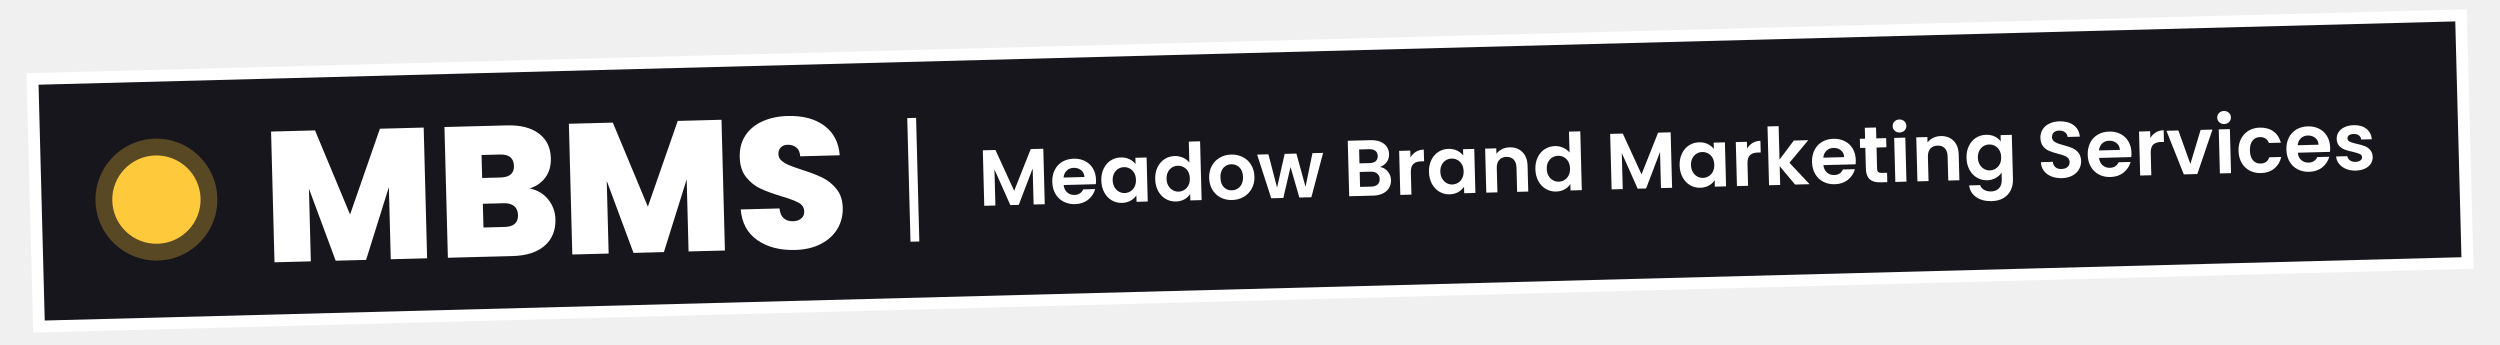
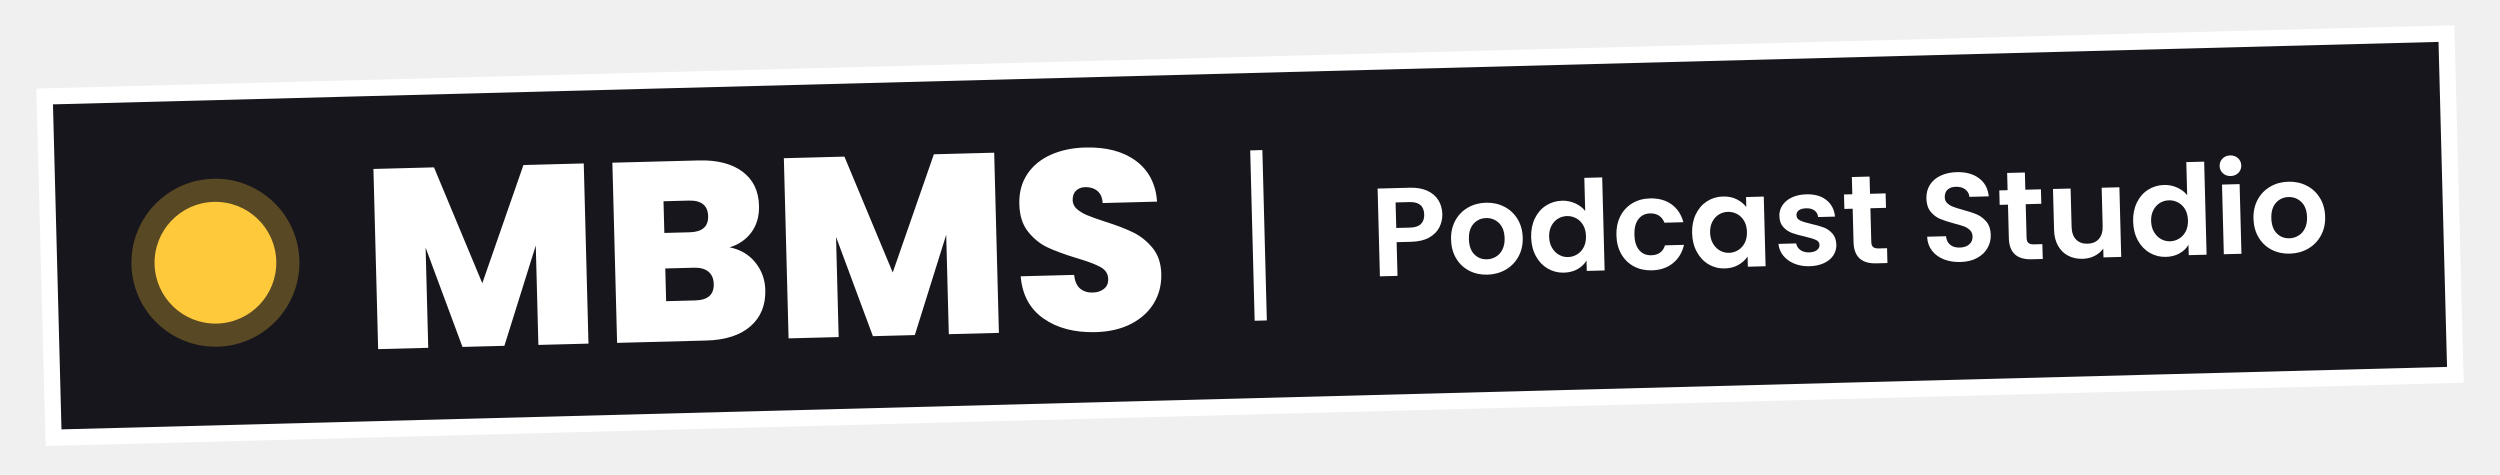
- <svg xmlns="http://www.w3.org/2000/svg" viewBox="0 0 849.07 117" width="849" height="117">
-   <g transform="rotate(-1.5 424.54 58.06)">
-     <rect x="12" y="16" width="825.07" height="84.12" fill="#17161c" stroke="#ffffff" stroke-width="4" />
+ <svg xmlns="http://www.w3.org/2000/svg" viewBox="0 0 616.08 117" width="616" height="117">
+   <g transform="rotate(-1.5 308.04 58.06)">
+     <rect x="12" y="16" width="592.08" height="84.12" fill="#17161c" stroke="#ffffff" stroke-width="4" />
    <circle cx="53" cy="58.06" r="20.7" fill="#FFC93C" fill-opacity=".28" />
    <circle cx="53" cy="58.06" r="15" fill="#FFC93C" />
    <path fill="#ffffff" d="M144.377 35.979V80.394H132.029V55.886L123.65 80.394H113.318L104.876 55.698V80.394H92.528V35.979H107.459L118.61 64.833L129.509 35.979ZM188.288 68.297Q188.288 73.968 184.382 77.18Q180.476 80.394 173.42 80.394H151.433V35.979H172.727Q179.531 35.979 183.406 39.003Q187.28 42.027 187.28 47.508Q187.28 51.413 185.233 54.028Q183.185 56.642 179.783 57.588Q183.689 58.47 185.988 61.462Q188.288 64.454 188.288 68.297ZM163.781 53.619H170.018Q174.68 53.619 174.68 49.776Q174.68 45.806 170.018 45.806H163.781ZM175.625 66.534Q175.625 64.517 174.397 63.447Q173.168 62.376 170.9 62.376H163.781V70.44H170.963Q175.625 70.44 175.625 66.534ZM245.555 35.979V80.394H233.207V55.886L224.828 80.394H214.496L206.054 55.698V80.394H193.706V35.979H208.637L219.788 64.833L230.687 35.979ZM251.288 66.597H264.455Q264.644 68.928 265.841 69.999Q267.038 71.07 268.928 71.07Q270.629 71.07 271.731 70.219Q272.834 69.368 272.834 67.856Q272.834 65.904 271.007 64.833Q269.18 63.761 265.085 62.439Q260.738 60.99 258.06 59.635Q255.383 58.281 253.399 55.666Q251.414 53.052 251.414 48.831Q251.414 44.547 253.556 41.491Q255.698 38.436 259.478 36.861Q263.258 35.286 268.046 35.286Q275.795 35.286 280.425 38.908Q285.056 42.531 285.371 49.083H271.952Q271.889 47.067 270.724 46.059Q269.558 45.05 267.731 45.05Q266.345 45.05 265.463 45.87Q264.581 46.689 264.581 48.201Q264.581 49.461 265.558 50.374Q266.534 51.288 267.983 51.949Q269.432 52.611 272.267 53.619Q276.488 55.068 279.228 56.485Q281.969 57.903 283.953 60.454Q285.938 63.005 285.938 66.912Q285.938 70.88 283.953 74.031Q281.969 77.181 278.221 79.008Q274.472 80.835 269.369 80.835Q261.62 80.835 256.643 77.149Q251.666 73.464 251.288 66.597Z" />
    <rect x="308.64" y="37.06" width="3" height="42" fill="#ffffff" />
-     <path fill="#ffffff" d="M354.553 48.677V67.523H350.773V55.266L345.724 67.523H342.862L337.786 55.266V67.523H334.006V48.677H338.299L344.293 62.691L350.287 48.677ZM372.076 61.178H361.141Q361.276 62.798 362.275 63.716Q363.274 64.635 364.732 64.635Q366.838 64.635 367.729 62.825H371.806Q371.158 64.986 369.322 66.376Q367.486 67.766 364.813 67.766Q362.653 67.766 360.939 66.808Q359.224 65.849 358.266 64.094Q357.307 62.34 357.307 60.044Q357.307 57.722 358.252 55.968Q359.197 54.212 360.898 53.267Q362.599 52.322 364.813 52.322Q366.946 52.322 368.634 53.24Q370.321 54.158 371.253 55.846Q372.184 57.533 372.184 59.721Q372.184 60.53 372.076 61.178ZM368.269 58.641Q368.242 57.182 367.216 56.305Q366.19 55.427 364.705 55.427Q363.301 55.427 362.343 56.278Q361.384 57.129 361.168 58.641ZM380.797 52.322Q382.471 52.322 383.727 52.998Q384.982 53.672 385.738 54.698V52.566H389.545V67.523H385.738V65.337Q385.009 66.389 383.727 67.078Q382.444 67.766 380.77 67.766Q378.88 67.766 377.328 66.794Q375.775 65.823 374.871 64.054Q373.966 62.285 373.966 59.99Q373.966 57.722 374.871 55.968Q375.775 54.212 377.328 53.267Q378.88 52.322 380.797 52.322ZM381.769 55.644Q380.716 55.644 379.825 56.157Q378.934 56.669 378.381 57.655Q377.827 58.641 377.827 59.99Q377.827 61.34 378.381 62.353Q378.934 63.365 379.839 63.905Q380.743 64.445 381.769 64.445Q382.822 64.445 383.74 63.919Q384.658 63.392 385.198 62.407Q385.738 61.421 385.738 60.044Q385.738 58.667 385.198 57.682Q384.658 56.697 383.74 56.17Q382.822 55.644 381.769 55.644ZM399.13 52.322Q400.588 52.322 401.911 52.957Q403.234 53.591 404.017 54.645V47.543H407.851V67.523H404.017V65.309Q403.315 66.416 402.046 67.091Q400.777 67.766 399.103 67.766Q397.213 67.766 395.647 66.794Q394.081 65.823 393.177 64.054Q392.272 62.285 392.272 59.99Q392.272 57.722 393.177 55.968Q394.081 54.212 395.647 53.267Q397.213 52.322 399.13 52.322ZM400.075 55.644Q399.022 55.644 398.131 56.157Q397.24 56.669 396.687 57.655Q396.133 58.641 396.133 59.99Q396.133 61.34 396.687 62.353Q397.24 63.365 398.144 63.905Q399.049 64.445 400.075 64.445Q401.128 64.445 402.046 63.919Q402.964 63.392 403.504 62.407Q404.044 61.421 404.044 60.044Q404.044 58.667 403.504 57.682Q402.964 56.697 402.046 56.17Q401.128 55.644 400.075 55.644ZM410.605 60.044Q410.605 57.749 411.618 55.995Q412.63 54.239 414.385 53.281Q416.14 52.322 418.3 52.322Q420.46 52.322 422.215 53.281Q423.97 54.239 424.983 55.995Q425.995 57.749 425.995 60.044Q425.995 62.34 424.956 64.094Q423.916 65.849 422.148 66.808Q420.379 67.766 418.192 67.766Q416.032 67.766 414.304 66.808Q412.576 65.849 411.591 64.094Q410.605 62.34 410.605 60.044ZM422.107 60.044Q422.107 57.911 420.986 56.764Q419.866 55.617 418.246 55.617Q416.626 55.617 415.533 56.764Q414.439 57.911 414.439 60.044Q414.439 62.177 415.505 63.325Q416.572 64.472 418.192 64.472Q419.218 64.472 420.123 63.973Q421.027 63.474 421.567 62.474Q422.107 61.475 422.107 60.044ZM449.512 52.566 445.138 67.523H441.061L438.334 57.075L435.607 67.523H431.503L427.102 52.566H430.936L433.582 63.959L436.444 52.566H440.44L443.248 63.932L445.894 52.566ZM472.327 62.42Q472.327 63.932 471.584 65.08Q470.842 66.227 469.438 66.875Q468.034 67.523 466.117 67.523H457.99V48.677H465.766Q467.683 48.677 469.073 49.298Q470.464 49.919 471.179 51.026Q471.895 52.133 471.895 53.537Q471.895 55.184 471.017 56.291Q470.14 57.398 468.682 57.858Q470.275 58.154 471.301 59.45Q472.327 60.746 472.327 62.42ZM461.77 56.453H465.226Q466.576 56.453 467.305 55.846Q468.034 55.239 468.034 54.105Q468.034 52.971 467.305 52.349Q466.576 51.728 465.226 51.728H461.77ZM468.493 61.962Q468.493 60.746 467.683 60.058Q466.873 59.37 465.496 59.37H461.77V64.445H465.577Q466.954 64.445 467.724 63.797Q468.493 63.149 468.493 61.962ZM483.721 52.349V56.319H482.722Q480.94 56.319 480.036 57.156Q479.131 57.992 479.131 60.072V67.523H475.351V52.566H479.131V54.888Q479.86 53.7 481.035 53.025Q482.209 52.349 483.721 52.349ZM492.118 52.322Q493.792 52.322 495.048 52.998Q496.303 53.672 497.059 54.698V52.566H500.866V67.523H497.059V65.337Q496.33 66.389 495.048 67.078Q493.765 67.766 492.091 67.766Q490.201 67.766 488.649 66.794Q487.096 65.823 486.192 64.054Q485.287 62.285 485.287 59.99Q485.287 57.722 486.192 55.968Q487.096 54.212 488.649 53.267Q490.201 52.322 492.118 52.322ZM493.09 55.644Q492.037 55.644 491.146 56.157Q490.255 56.669 489.702 57.655Q489.148 58.641 489.148 59.99Q489.148 61.34 489.702 62.353Q490.255 63.365 491.159 63.905Q492.064 64.445 493.09 64.445Q494.143 64.445 495.061 63.919Q495.979 63.392 496.519 62.407Q497.059 61.421 497.059 60.044Q497.059 58.667 496.519 57.682Q495.979 56.697 495.061 56.17Q494.143 55.644 493.09 55.644ZM518.821 58.748V67.523H515.041V59.261Q515.041 57.48 514.15 56.521Q513.259 55.562 511.72 55.562Q510.154 55.562 509.25 56.521Q508.345 57.48 508.345 59.261V67.523H504.565V52.566H508.345V54.428Q509.101 53.456 510.275 52.903Q511.45 52.349 512.854 52.349Q515.527 52.349 517.174 54.037Q518.821 55.724 518.821 58.748ZM528.298 52.322Q529.756 52.322 531.079 52.957Q532.402 53.591 533.185 54.645V47.543H537.019V67.523H533.185V65.309Q532.483 66.416 531.214 67.091Q529.945 67.766 528.271 67.766Q526.381 67.766 524.815 66.794Q523.249 65.823 522.344 64.054Q521.44 62.285 521.44 59.99Q521.44 57.722 522.344 55.968Q523.249 54.212 524.815 53.267Q526.381 52.322 528.298 52.322ZM529.243 55.644Q528.19 55.644 527.299 56.157Q526.408 56.669 525.854 57.655Q525.301 58.641 525.301 59.99Q525.301 61.34 525.854 62.353Q526.408 63.365 527.312 63.905Q528.217 64.445 529.243 64.445Q530.296 64.445 531.214 63.919Q532.132 63.392 532.672 62.407Q533.212 61.421 533.212 60.044Q533.212 58.667 532.672 57.682Q532.132 56.697 531.214 56.17Q530.296 55.644 529.243 55.644ZM567.691 48.677V67.523H563.911V55.266L558.862 67.523H556L550.924 55.266V67.523H547.144V48.677H551.437L557.431 62.691L563.425 48.677ZM577.276 52.322Q578.95 52.322 580.206 52.998Q581.461 53.672 582.217 54.698V52.566H586.024V67.523H582.217V65.337Q581.488 66.389 580.206 67.078Q578.923 67.766 577.249 67.766Q575.359 67.766 573.807 66.794Q572.254 65.823 571.35 64.054Q570.445 62.285 570.445 59.99Q570.445 57.722 571.35 55.968Q572.254 54.212 573.807 53.267Q575.359 52.322 577.276 52.322ZM578.248 55.644Q577.195 55.644 576.304 56.157Q575.413 56.669 574.86 57.655Q574.306 58.641 574.306 59.99Q574.306 61.34 574.86 62.353Q575.413 63.365 576.318 63.905Q577.222 64.445 578.248 64.445Q579.301 64.445 580.219 63.919Q581.137 63.392 581.677 62.407Q582.217 61.421 582.217 60.044Q582.217 58.667 581.677 57.682Q581.137 56.697 580.219 56.17Q579.301 55.644 578.248 55.644ZM598.093 52.349V56.319H597.094Q595.312 56.319 594.408 57.156Q593.503 57.992 593.503 60.072V67.523H589.723V52.566H593.503V54.888Q594.232 53.7 595.407 53.025Q596.581 52.349 598.093 52.349ZM609.487 67.523 604.411 61.151V67.523H600.631V47.543H604.411V58.91L609.433 52.566H614.347L607.759 60.072L614.401 67.523ZM630.196 61.178H619.261Q619.396 62.798 620.395 63.716Q621.394 64.635 622.852 64.635Q624.958 64.635 625.849 62.825H629.926Q629.278 64.986 627.442 66.376Q625.606 67.766 622.933 67.766Q620.773 67.766 619.059 66.808Q617.344 65.849 616.386 64.094Q615.427 62.34 615.427 60.044Q615.427 57.722 616.372 55.968Q617.317 54.212 619.018 53.267Q620.719 52.322 622.933 52.322Q625.066 52.322 626.754 53.24Q628.441 54.158 629.373 55.846Q630.304 57.533 630.304 59.721Q630.304 60.53 630.196 61.178ZM626.389 58.641Q626.362 57.182 625.336 56.305Q624.31 55.427 622.825 55.427Q621.421 55.427 620.463 56.278Q619.504 57.129 619.288 58.641ZM637.459 55.67V62.907Q637.459 63.663 637.824 64.0Q638.188 64.338 639.052 64.338H640.807V67.523H638.431Q633.652 67.523 633.652 62.88V55.67H631.87V52.566H633.652V48.867H637.459V52.566H640.807V55.67ZM643.129 48.569Q643.129 47.624 643.791 46.99Q644.452 46.355 645.451 46.355Q646.45 46.355 647.111 46.99Q647.773 47.624 647.773 48.569Q647.773 49.514 647.111 50.149Q646.45 50.784 645.451 50.784Q644.452 50.784 643.791 50.149Q643.129 49.514 643.129 48.569ZM647.314 52.566V67.523H643.534V52.566ZM665.296 58.748V67.523H661.516V59.261Q661.516 57.48 660.625 56.521Q659.734 55.562 658.195 55.562Q656.629 55.562 655.725 56.521Q654.82 57.48 654.82 59.261V67.523H651.04V52.566H654.82V54.428Q655.576 53.456 656.751 52.903Q657.925 52.349 659.329 52.349Q662.002 52.349 663.649 54.037Q665.296 55.724 665.296 58.748ZM679.687 54.698V52.566H683.494V67.632Q683.494 69.71 682.657 71.344Q681.82 72.977 680.146 73.936Q678.472 74.894 676.096 74.894Q672.91 74.894 670.871 73.409Q668.833 71.924 668.563 69.359H672.316Q672.613 70.385 673.599 70.993Q674.584 71.6 675.988 71.6Q677.635 71.6 678.661 70.615Q679.687 69.629 679.687 67.632V65.309Q678.958 66.362 677.676 67.064Q676.393 67.766 674.746 67.766Q672.856 67.766 671.29 66.794Q669.724 65.823 668.82 64.054Q667.915 62.285 667.915 59.99Q667.915 57.722 668.82 55.968Q669.724 54.212 671.276 53.267Q672.829 52.322 674.746 52.322Q676.42 52.322 677.689 52.984Q678.958 53.645 679.687 54.698ZM675.718 55.644Q674.665 55.644 673.774 56.157Q672.883 56.669 672.33 57.655Q671.776 58.641 671.776 59.99Q671.776 61.34 672.33 62.353Q672.883 63.365 673.788 63.905Q674.692 64.445 675.718 64.445Q676.771 64.445 677.689 63.919Q678.607 63.392 679.147 62.407Q679.687 61.421 679.687 60.044Q679.687 58.667 679.147 57.682Q678.607 56.697 677.689 56.17Q676.771 55.644 675.718 55.644ZM693.133 62.096H697.183Q697.264 63.258 698.007 63.933Q698.749 64.608 700.045 64.608Q701.368 64.608 702.124 63.973Q702.88 63.338 702.88 62.312Q702.88 61.475 702.367 60.935Q701.854 60.395 701.085 60.085Q700.315 59.774 698.965 59.396Q697.129 58.856 695.982 58.33Q694.834 57.803 694.011 56.737Q693.187 55.67 693.187 53.889Q693.187 52.215 694.024 50.972Q694.861 49.73 696.373 49.069Q697.885 48.407 699.829 48.407Q702.745 48.407 704.568 49.825Q706.39 51.242 706.579 53.78H702.421Q702.367 52.808 701.598 52.174Q700.828 51.539 699.559 51.539Q698.452 51.539 697.791 52.106Q697.129 52.673 697.129 53.754Q697.129 54.51 697.629 55.009Q698.128 55.508 698.87 55.819Q699.613 56.13 700.963 56.535Q702.799 57.075 703.96 57.614Q705.121 58.154 705.958 59.234Q706.795 60.314 706.795 62.069Q706.795 63.581 706.012 64.877Q705.229 66.174 703.717 66.943Q702.205 67.712 700.126 67.712Q698.155 67.712 696.576 67.037Q694.996 66.362 694.078 65.094Q693.16 63.825 693.133 62.096ZM723.859 61.178H712.924Q713.059 62.798 714.058 63.716Q715.057 64.635 716.515 64.635Q718.621 64.635 719.512 62.825H723.589Q722.941 64.986 721.105 66.376Q719.269 67.766 716.596 67.766Q714.436 67.766 712.722 66.808Q711.007 65.849 710.049 64.094Q709.09 62.34 709.09 60.044Q709.09 57.722 710.035 55.968Q710.98 54.212 712.681 53.267Q714.382 52.322 716.596 52.322Q718.729 52.322 720.417 53.24Q722.104 54.158 723.036 55.846Q723.967 57.533 723.967 59.721Q723.967 60.53 723.859 61.178ZM720.052 58.641Q720.025 57.182 718.999 56.305Q717.973 55.427 716.488 55.427Q715.084 55.427 714.126 56.278Q713.167 57.129 712.951 58.641ZM735.091 52.349V56.319H734.092Q732.31 56.319 731.405 57.156Q730.501 57.992 730.501 60.072V67.523H726.721V52.566H730.501V54.888Q731.23 53.7 732.404 53.025Q733.579 52.349 735.091 52.349ZM743.866 64.04 747.646 52.566H751.669L746.134 67.523H741.544L736.036 52.566H740.086ZM753.397 48.569Q753.397 47.624 754.059 46.99Q754.72 46.355 755.719 46.355Q756.718 46.355 757.38 46.99Q758.041 47.624 758.041 48.569Q758.041 49.514 757.38 50.149Q756.718 50.784 755.719 50.784Q754.72 50.784 754.059 50.149Q753.397 49.514 753.397 48.569ZM757.582 52.566V67.523H753.802V52.566ZM767.734 52.322Q770.515 52.322 772.338 53.713Q774.16 55.103 774.781 57.614H770.704Q770.38 56.642 769.611 56.089Q768.841 55.535 767.707 55.535Q766.087 55.535 765.142 56.71Q764.197 57.885 764.197 60.044Q764.197 62.177 765.142 63.352Q766.087 64.526 767.707 64.526Q770.002 64.526 770.704 62.474H774.781Q774.16 64.904 772.324 66.335Q770.488 67.766 767.734 67.766Q765.574 67.766 763.9 66.808Q762.226 65.849 761.281 64.108Q760.336 62.367 760.336 60.044Q760.336 57.722 761.281 55.981Q762.226 54.239 763.9 53.281Q765.574 52.322 767.734 52.322ZM791.359 61.178H780.424Q780.559 62.798 781.558 63.716Q782.557 64.635 784.015 64.635Q786.121 64.635 787.012 62.825H791.089Q790.441 64.986 788.605 66.376Q786.769 67.766 784.096 67.766Q781.936 67.766 780.222 66.808Q778.507 65.849 777.549 64.094Q776.59 62.34 776.59 60.044Q776.59 57.722 777.535 55.968Q778.48 54.212 780.181 53.267Q781.882 52.322 784.096 52.322Q786.229 52.322 787.917 53.24Q789.604 54.158 790.536 55.846Q791.467 57.533 791.467 59.721Q791.467 60.53 791.359 61.178ZM787.552 58.641Q787.525 57.182 786.499 56.305Q785.473 55.427 783.988 55.427Q782.584 55.427 781.626 56.278Q780.667 57.129 780.451 58.641ZM793.411 62.798H797.218Q797.326 63.663 798.068 64.23Q798.811 64.796 799.918 64.796Q800.998 64.796 801.605 64.364Q802.213 63.932 802.213 63.258Q802.213 62.529 801.47 62.164Q800.728 61.799 799.108 61.367Q797.434 60.962 796.367 60.531Q795.301 60.099 794.531 59.207Q793.762 58.316 793.762 56.804Q793.762 55.562 794.477 54.537Q795.193 53.511 796.529 52.916Q797.866 52.322 799.675 52.322Q802.348 52.322 803.941 53.659Q805.534 54.995 805.696 57.264H802.078Q801.997 56.373 801.335 55.846Q800.674 55.319 799.567 55.319Q798.541 55.319 797.987 55.697Q797.434 56.075 797.434 56.751Q797.434 57.507 798.19 57.898Q798.946 58.289 800.539 58.694Q802.159 59.099 803.212 59.531Q804.265 59.963 805.034 60.868Q805.804 61.773 805.831 63.258Q805.831 64.553 805.115 65.579Q804.4 66.605 803.063 67.186Q801.727 67.766 799.945 67.766Q798.109 67.766 796.651 67.105Q795.193 66.444 794.342 65.309Q793.492 64.175 793.411 62.798Z" />
+     <path fill="#ffffff" d="M347.746 60.617H344.119V68.925H339.779V47.288H347.746Q350.257 47.288 352.024 48.156Q353.791 49.023 354.674 50.542Q355.558 52.061 355.558 53.983Q355.558 55.719 354.736 57.239Q353.915 58.758 352.163 59.688Q350.412 60.617 347.746 60.617ZM351.094 53.983Q351.094 50.822 347.56 50.822H344.119V57.114H347.56Q349.358 57.114 350.226 56.293Q351.094 55.471 351.094 53.983ZM357.542 60.338Q357.542 57.703 358.704 55.688Q359.867 53.673 361.882 52.573Q363.897 51.472 366.377 51.472Q368.857 51.472 370.872 52.573Q372.887 53.673 374.049 55.688Q375.212 57.703 375.212 60.338Q375.212 62.974 374.019 64.989Q372.825 67.004 370.794 68.104Q368.764 69.204 366.253 69.204Q363.773 69.204 361.789 68.104Q359.805 67.004 358.673 64.989Q357.542 62.974 357.542 60.338ZM370.748 60.338Q370.748 57.889 369.462 56.572Q368.175 55.255 366.315 55.255Q364.455 55.255 363.2 56.572Q361.944 57.889 361.944 60.338Q361.944 62.788 363.168 64.105Q364.393 65.422 366.253 65.422Q367.431 65.422 368.469 64.849Q369.508 64.275 370.128 63.128Q370.748 61.981 370.748 60.338ZM385.163 51.472Q386.837 51.472 388.356 52.201Q389.875 52.929 390.774 54.139V45.986H395.176V68.925H390.774V66.383Q389.968 67.654 388.511 68.429Q387.054 69.204 385.132 69.204Q382.962 69.204 381.164 68.088Q379.366 66.972 378.327 64.942Q377.289 62.911 377.289 60.276Q377.289 57.672 378.327 55.657Q379.366 53.642 381.164 52.557Q382.962 51.472 385.163 51.472ZM386.248 55.285Q385.039 55.285 384.016 55.874Q382.993 56.463 382.357 57.595Q381.722 58.727 381.722 60.276Q381.722 61.826 382.357 62.989Q382.993 64.151 384.031 64.772Q385.07 65.391 386.248 65.391Q387.457 65.391 388.511 64.787Q389.565 64.183 390.185 63.051Q390.805 61.919 390.805 60.338Q390.805 58.758 390.185 57.626Q389.565 56.495 388.511 55.89Q387.457 55.285 386.248 55.285ZM406.801 51.472Q409.994 51.472 412.087 53.069Q414.179 54.666 414.892 57.548H410.211Q409.839 56.432 408.956 55.797Q408.072 55.162 406.77 55.162Q404.91 55.162 403.825 56.51Q402.74 57.858 402.74 60.338Q402.74 62.788 403.825 64.136Q404.91 65.484 406.77 65.484Q409.405 65.484 410.211 63.129H414.892Q414.179 65.918 412.071 67.561Q409.963 69.204 406.801 69.204Q404.321 69.204 402.399 68.104Q400.477 67.004 399.392 65.004Q398.307 63.005 398.307 60.338Q398.307 57.672 399.392 55.673Q400.477 53.673 402.399 52.573Q404.321 51.472 406.801 51.472ZM424.812 51.472Q426.734 51.472 428.175 52.248Q429.617 53.023 430.485 54.2V51.752H434.856V68.925H430.485V66.415Q429.648 67.623 428.175 68.414Q426.703 69.204 424.781 69.204Q422.611 69.204 420.828 68.088Q419.046 66.972 418.007 64.942Q416.969 62.911 416.969 60.276Q416.969 57.672 418.007 55.657Q419.046 53.642 420.828 52.557Q422.611 51.472 424.812 51.472ZM425.928 55.285Q424.719 55.285 423.696 55.874Q422.673 56.463 422.037 57.595Q421.402 58.727 421.402 60.276Q421.402 61.826 422.037 62.989Q422.673 64.151 423.711 64.772Q424.75 65.391 425.928 65.391Q427.137 65.391 428.191 64.787Q429.245 64.183 429.865 63.051Q430.485 61.919 430.485 60.338Q430.485 58.758 429.865 57.626Q429.245 56.495 428.191 55.89Q427.137 55.285 425.928 55.285ZM438.173 63.501H442.544Q442.668 64.493 443.52 65.144Q444.373 65.794 445.644 65.794Q446.884 65.794 447.582 65.298Q448.279 64.802 448.279 64.028Q448.279 63.191 447.427 62.772Q446.574 62.353 444.714 61.858Q442.792 61.392 441.567 60.897Q440.343 60.401 439.46 59.377Q438.576 58.355 438.576 56.618Q438.576 55.192 439.398 54.014Q440.219 52.837 441.754 52.154Q443.288 51.472 445.365 51.472Q448.434 51.472 450.263 53.007Q452.092 54.541 452.278 57.145H448.124Q448.031 56.123 447.272 55.518Q446.512 54.913 445.241 54.913Q444.063 54.913 443.428 55.347Q442.792 55.782 442.792 56.556Q442.792 57.425 443.66 57.874Q444.528 58.323 446.357 58.788Q448.217 59.254 449.426 59.749Q450.635 60.245 451.519 61.284Q452.402 62.322 452.433 64.028Q452.433 65.516 451.611 66.694Q450.79 67.871 449.255 68.538Q447.721 69.204 445.675 69.204Q443.567 69.204 441.893 68.445Q440.219 67.686 439.243 66.383Q438.266 65.082 438.173 63.501ZM461.051 55.316V63.624Q461.051 64.493 461.469 64.88Q461.888 65.267 462.88 65.267H464.895V68.925H462.167Q456.68 68.925 456.68 63.593V55.316H454.634V51.752H456.68V47.505H461.051V51.752H464.895V55.316ZM474.846 62.694H479.496Q479.589 64.028 480.442 64.803Q481.294 65.578 482.782 65.578Q484.301 65.578 485.169 64.849Q486.037 64.12 486.037 62.943Q486.037 61.981 485.448 61.361Q484.859 60.742 483.976 60.385Q483.092 60.029 481.542 59.594Q479.434 58.974 478.116 58.37Q476.799 57.766 475.853 56.541Q474.908 55.316 474.908 53.27Q474.908 51.349 475.869 49.922Q476.83 48.496 478.566 47.737Q480.302 46.977 482.534 46.977Q485.882 46.977 487.975 48.605Q490.067 50.233 490.284 53.147H485.51Q485.448 52.031 484.564 51.302Q483.681 50.573 482.224 50.573Q480.953 50.573 480.193 51.224Q479.434 51.876 479.434 53.115Q479.434 53.983 480.007 54.557Q480.581 55.13 481.433 55.487Q482.286 55.843 483.836 56.309Q485.944 56.928 487.277 57.549Q488.61 58.169 489.571 59.409Q490.532 60.648 490.532 62.663Q490.532 64.4 489.633 65.888Q488.734 67.376 486.998 68.259Q485.262 69.142 482.875 69.142Q480.612 69.142 478.798 68.368Q476.985 67.593 475.931 66.136Q474.877 64.678 474.846 62.694ZM499.336 55.316V63.624Q499.336 64.493 499.755 64.88Q500.173 65.267 501.165 65.267H503.18V68.925H500.452Q494.965 68.925 494.965 63.593V55.316H492.919V51.752H494.965V47.505H499.336V51.752H503.18V55.316ZM522.524 51.752V68.925H518.153V66.755Q517.316 67.871 515.967 68.507Q514.619 69.142 513.038 69.142Q511.023 69.142 509.473 68.29Q507.923 67.438 507.039 65.779Q506.156 64.12 506.156 61.826V51.752H510.496V61.206Q510.496 63.252 511.519 64.353Q512.542 65.454 514.309 65.454Q516.107 65.454 517.13 64.353Q518.153 63.252 518.153 61.206V51.752ZM533.56 51.472Q535.234 51.472 536.753 52.201Q538.272 52.929 539.171 54.139V45.986H543.573V68.925H539.171V66.383Q538.365 67.654 536.908 68.429Q535.451 69.204 533.529 69.204Q531.359 69.204 529.561 68.088Q527.763 66.972 526.725 64.942Q525.686 62.911 525.686 60.276Q525.686 57.672 526.725 55.657Q527.763 53.642 529.561 52.557Q531.359 51.472 533.56 51.472ZM534.645 55.285Q533.436 55.285 532.413 55.874Q531.39 56.463 530.755 57.595Q530.119 58.727 530.119 60.276Q530.119 61.826 530.755 62.989Q531.39 64.151 532.428 64.772Q533.467 65.391 534.645 65.391Q535.854 65.391 536.908 64.787Q537.962 64.183 538.582 63.051Q539.202 61.919 539.202 60.338Q539.202 58.758 538.582 57.626Q537.962 56.495 536.908 55.89Q535.854 55.285 534.645 55.285ZM547.355 47.163Q547.355 46.078 548.114 45.35Q548.874 44.621 550.021 44.621Q551.168 44.621 551.927 45.35Q552.687 46.078 552.687 47.163Q552.687 48.248 551.927 48.977Q551.168 49.706 550.021 49.706Q548.874 49.706 548.114 48.977Q547.355 48.248 547.355 47.163ZM552.16 51.752V68.925H547.82V51.752ZM555.353 60.338Q555.353 57.703 556.515 55.688Q557.678 53.673 559.693 52.573Q561.708 51.472 564.188 51.472Q566.668 51.472 568.683 52.573Q570.698 53.673 571.861 55.688Q573.023 57.703 573.023 60.338Q573.023 62.974 571.83 64.989Q570.636 67.004 568.605 68.104Q566.575 69.204 564.064 69.204Q561.584 69.204 559.6 68.104Q557.616 67.004 556.485 64.989Q555.353 62.974 555.353 60.338ZM568.559 60.338Q568.559 57.889 567.273 56.572Q565.986 55.255 564.126 55.255Q562.266 55.255 561.01 56.572Q559.755 57.889 559.755 60.338Q559.755 62.788 560.979 64.105Q562.204 65.422 564.064 65.422Q565.242 65.422 566.28 64.849Q567.319 64.275 567.939 63.128Q568.559 61.981 568.559 60.338Z" />
  </g>
</svg>
